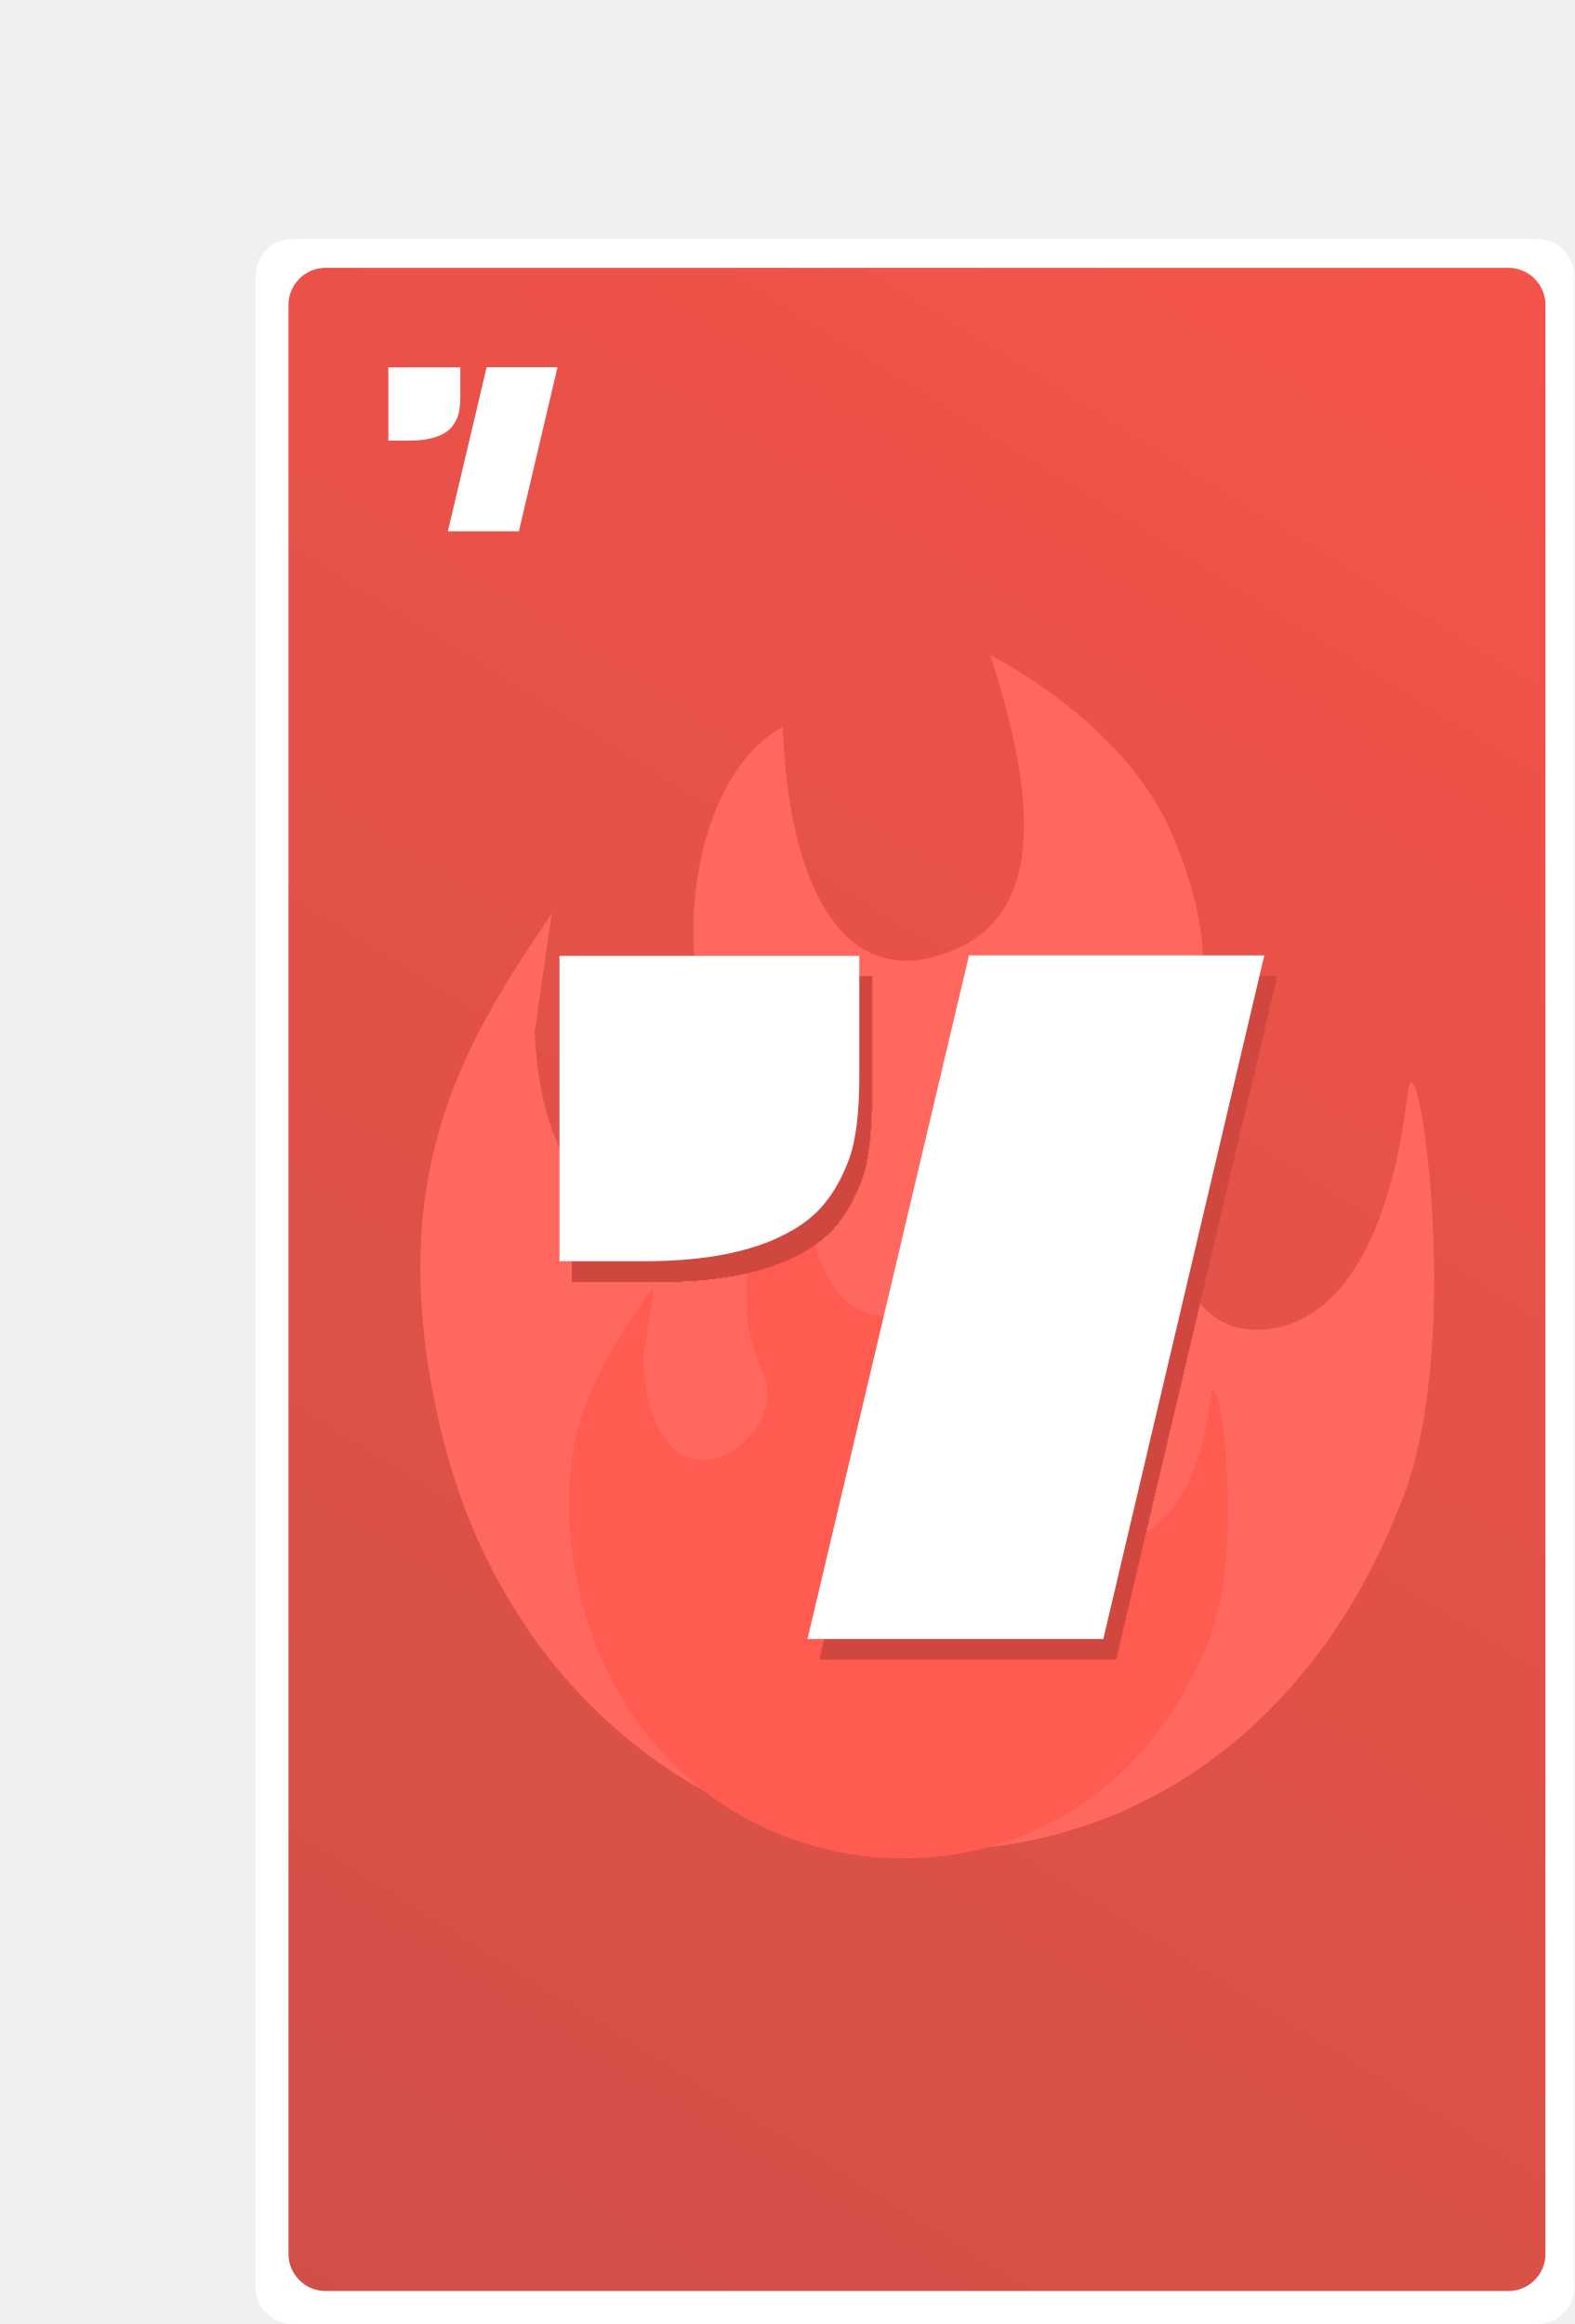
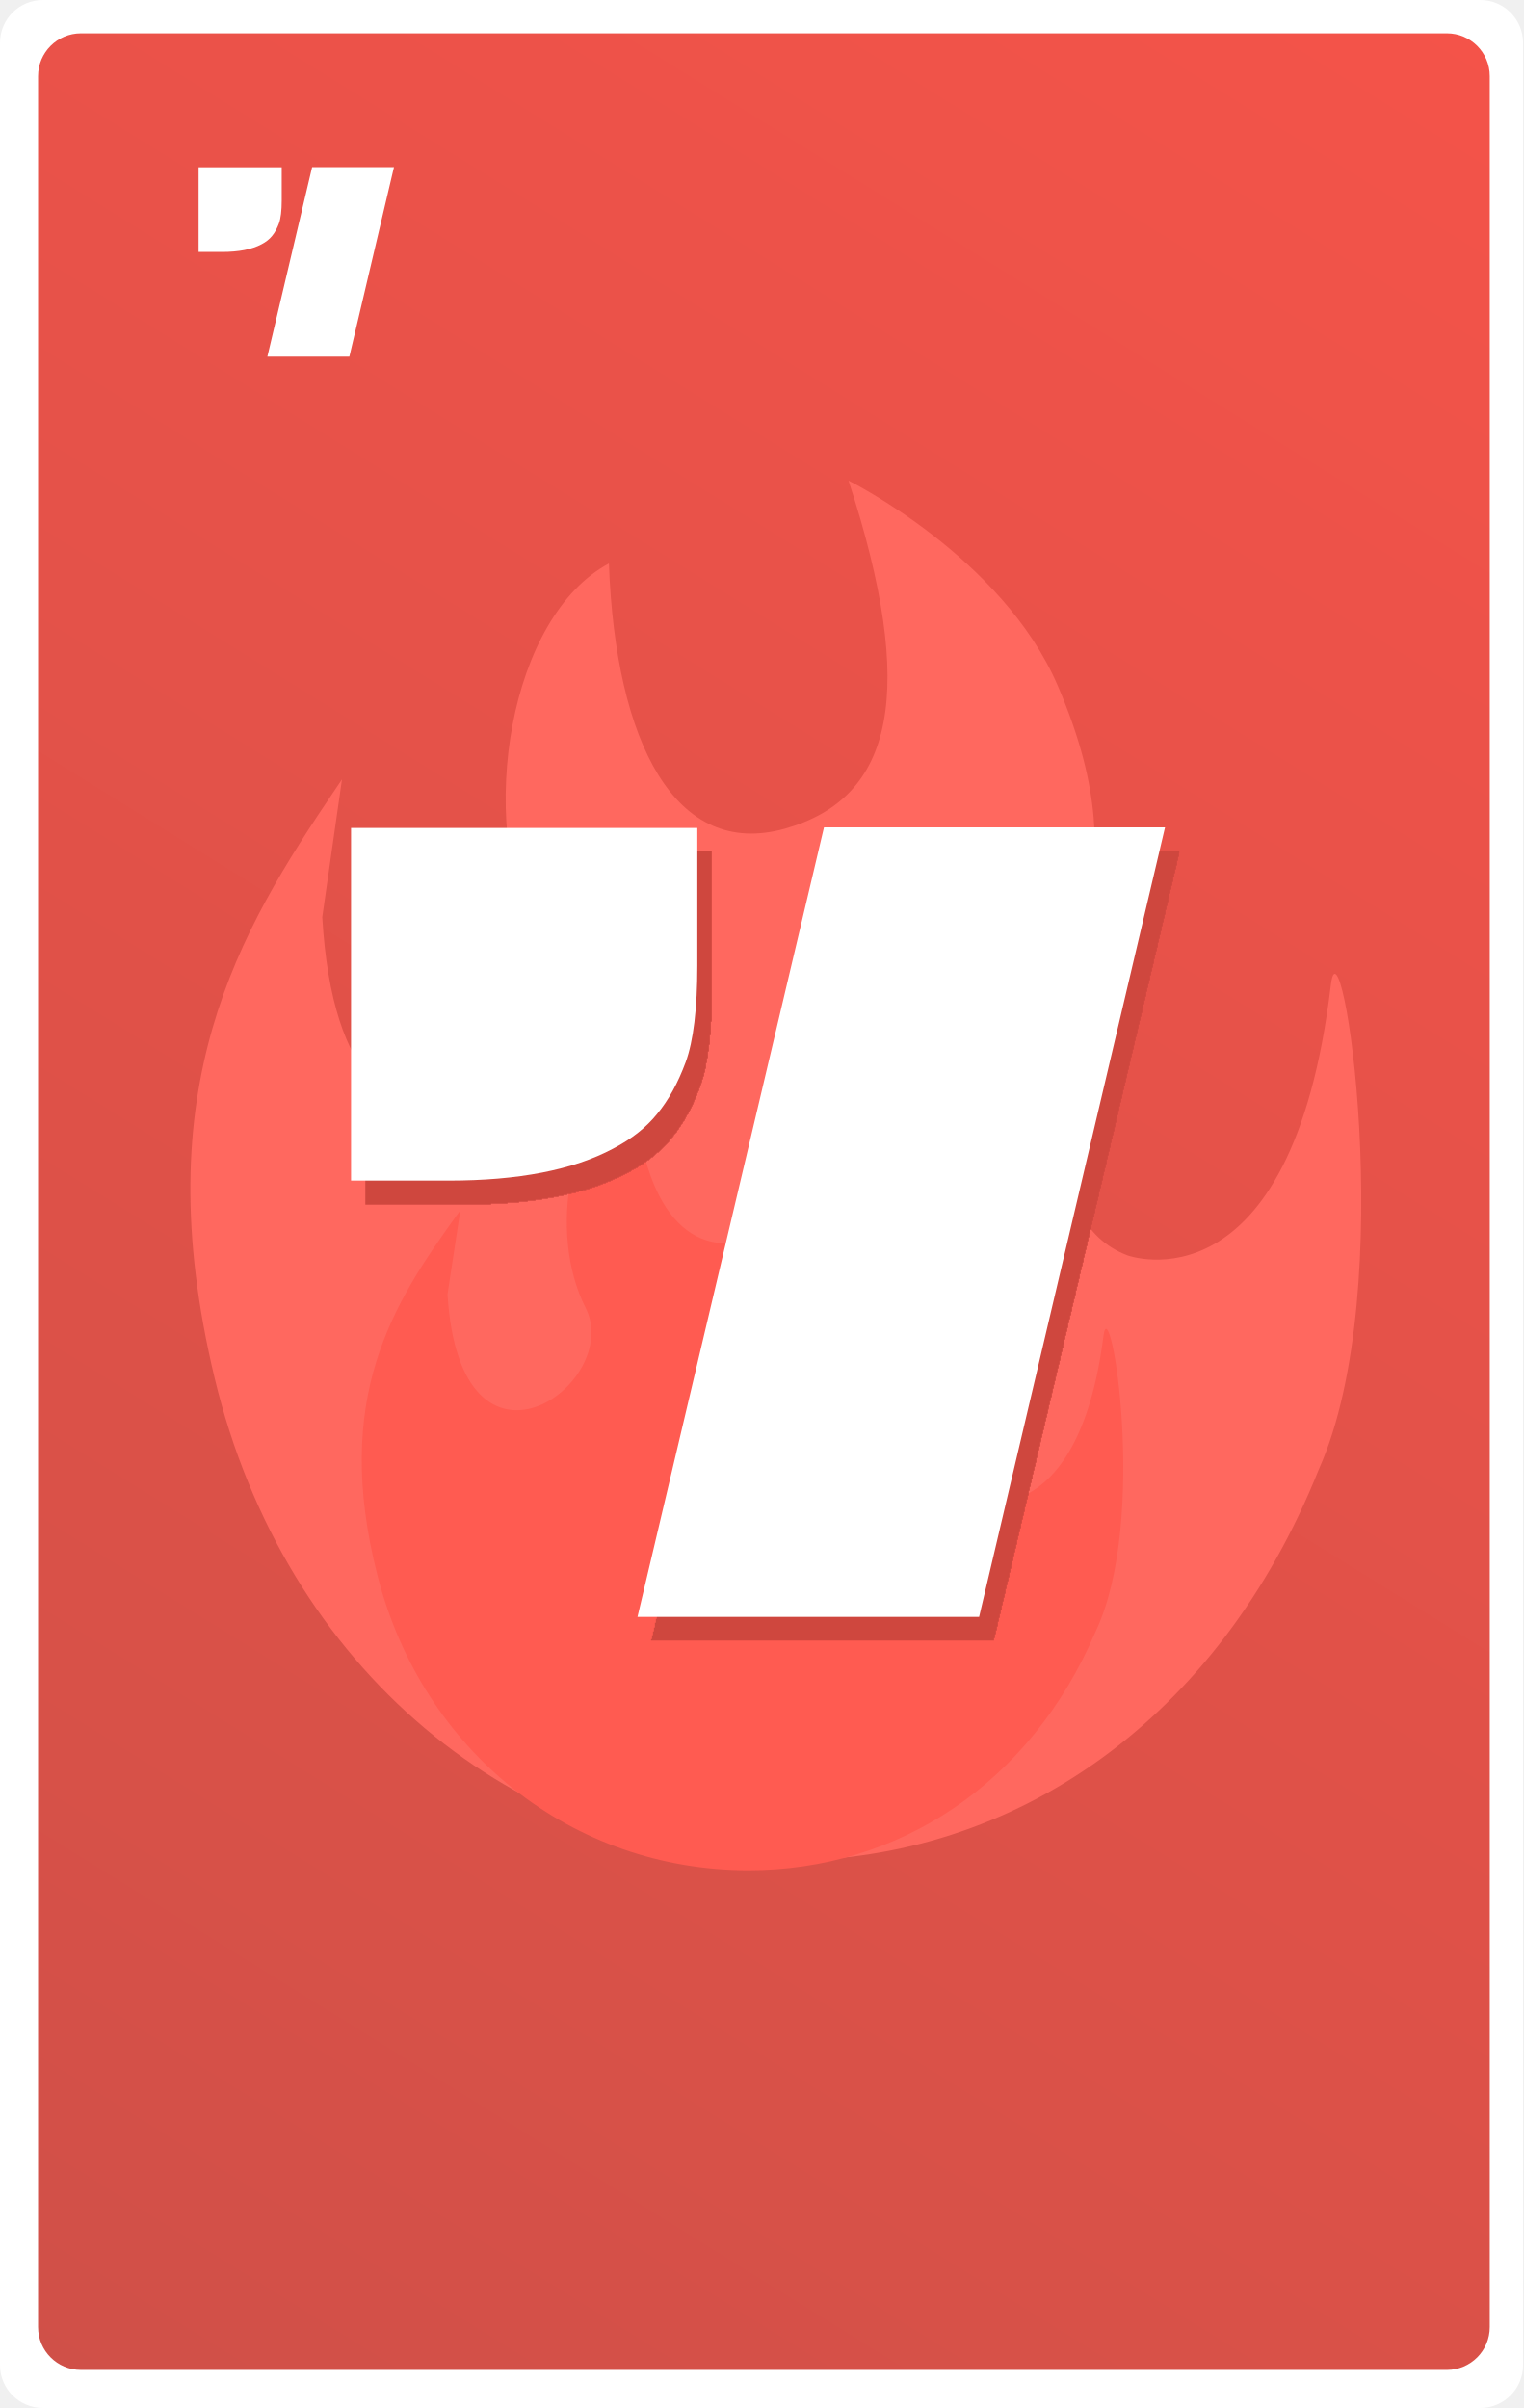
- <svg xmlns="http://www.w3.org/2000/svg" width="382" height="564" viewBox="0 0 382 564" fill="none">
-   <rect x="62" y="58" width="320" height="506" rx="9" fill="white" />
-   <rect x="70" y="65" width="305" height="491" rx="9" fill="url(#paint0_linear)" />
-   <path d="M118.078 89.127H135.275L125.9 128.941H108.674L118.078 89.127ZM94.231 89.156H111.691V96.1C111.691 98.268 111.496 99.889 111.105 100.963C110.715 102.018 110.236 102.887 109.67 103.57C109.123 104.254 108.381 104.84 107.443 105.328C105.432 106.402 102.668 106.939 99.152 106.939H94.231V89.156Z" fill="white" />
-   <path fill-rule="evenodd" clip-rule="evenodd" d="M339.06 366.828C318.03 419.347 275.314 449 226.897 449C170.331 449 121.744 408.629 107.086 347.536C92.428 286.443 112.103 253.945 132.487 223.798C132.939 223.129 133.394 222.456 133.852 221.777L129.71 250.716C133.852 321.812 186.748 281.441 174.32 255.361C161.893 229.28 169.22 187.462 189.934 176.404C191.324 214.214 203.954 238.569 226.897 232.138C249.839 225.707 254.775 203.422 240.28 159C240.28 159 272.605 174.975 284.253 202.128C293.942 224.711 292.363 237.655 291.008 248.773C290.734 251.022 290.468 253.196 290.308 255.361C290.126 257.801 289.474 261.386 288.698 265.655C285.385 283.883 279.805 314.576 298.911 321.812C298.911 321.812 333.325 334.317 341.61 265.007C343.665 247.808 356.302 328.243 339.06 366.828Z" fill="#FF685F" />
-   <path fill-rule="evenodd" clip-rule="evenodd" d="M292.186 400.847C278.507 432.901 250.725 451 219.234 451C182.443 451 150.841 426.36 141.308 389.072C131.775 351.784 144.571 331.949 157.829 313.549C158.123 313.141 158.419 312.73 158.717 312.316L156.023 329.978C158.717 373.372 193.12 348.731 185.038 332.813C176.955 316.895 181.72 291.371 195.193 284.623C196.097 307.699 204.312 322.564 219.234 318.639C234.156 314.714 237.366 301.113 227.938 274C227.938 274 248.962 283.75 256.539 300.323C262.84 314.106 261.814 322.007 260.932 328.792C260.753 330.165 260.581 331.492 260.476 332.813C260.358 334.303 259.935 336.491 259.43 339.096C257.275 350.222 253.646 368.955 266.072 373.372C266.072 373.372 288.455 381.004 293.844 338.701C295.181 328.204 303.4 377.297 292.186 400.847Z" fill="#FF5B51" />
+ <svg xmlns="http://www.w3.org/2000/svg" width="320" height="506" viewBox="0 0 320 506" fill="none">
+   <rect width="320" height="506" rx="9" fill="white" />
+   <rect x="8" y="7" width="305" height="491" rx="9" fill="url(#paint0_linear)" />
+   <path d="M65.578 35.127H82.775L73.4 74.941H56.174L65.578 35.127ZM41.73 35.156H59.191V42.1C59.191 44.268 58.996 45.889 58.605 46.963C58.215 48.018 57.736 48.887 57.17 49.57C56.623 50.254 55.881 50.84 54.943 51.328C52.932 52.402 50.168 52.94 46.652 52.94H41.73V35.156Z" fill="white" />
+   <path fill-rule="evenodd" clip-rule="evenodd" d="M277.06 308.828C256.03 361.347 213.314 391 164.897 391C108.331 391 59.744 350.629 45.086 289.536C30.428 228.443 50.103 195.945 70.487 165.798C70.939 165.129 71.394 164.456 71.852 163.777L67.71 192.716C71.852 263.812 124.748 223.441 112.32 197.361C99.893 171.28 107.22 129.462 127.934 118.404C129.324 156.214 141.954 180.569 164.897 174.138C187.839 167.707 192.775 145.422 178.28 101C178.28 101 210.605 116.975 222.253 144.128C231.942 166.711 230.363 179.655 229.008 190.773C228.734 193.022 228.468 195.196 228.308 197.361C228.126 199.801 227.474 203.386 226.698 207.655C223.385 225.883 217.805 256.576 236.911 263.812C236.911 263.812 271.325 276.317 279.61 207.007C281.665 189.808 294.302 270.243 277.06 308.828Z" fill="#FF685F" />
+   <path fill-rule="evenodd" clip-rule="evenodd" d="M230.186 342.847C216.507 374.901 188.725 393 157.234 393C120.443 393 88.841 368.36 79.308 331.072C69.775 293.784 82.571 273.949 95.829 255.549C96.123 255.141 96.419 254.73 96.717 254.316L94.023 271.978C96.717 315.372 131.12 290.731 123.038 274.813C114.955 258.895 119.72 233.371 133.193 226.623C134.097 249.699 142.312 264.564 157.234 260.639C172.156 256.714 175.366 243.113 165.938 216C165.938 216 186.962 225.75 194.539 242.323C200.84 256.106 199.814 264.007 198.932 270.792C198.754 272.165 198.581 273.492 198.476 274.813C198.358 276.303 197.935 278.491 197.43 281.096C195.275 292.222 191.646 310.955 204.072 315.372C204.072 315.372 226.455 323.004 231.844 280.701C233.181 270.204 241.4 319.297 230.186 342.847Z" fill="#FF5B51" />
  <g filter="url(#filter0_d)">
-     <path d="M235.122 231.862H306.777L267.715 397.756H195.938L235.122 231.862ZM135.757 231.984H208.511V260.915C208.511 269.948 207.697 276.703 206.069 281.179C204.442 285.573 202.448 289.195 200.088 292.043C197.809 294.891 194.717 297.333 190.811 299.367C182.428 303.843 170.913 306.081 156.265 306.081H135.757V231.984Z" fill="white" />
+     <path d="M173.122 173.862H244.777L205.715 339.756H133.938L173.122 173.862ZM73.757 173.984H146.511V202.915C146.511 211.948 145.697 218.703 144.069 223.179C142.442 227.573 140.448 231.195 138.088 234.043C135.809 236.891 132.717 239.333 128.811 241.367C120.428 245.843 108.913 248.081 94.265 248.081H73.757V173.984Z" fill="white" />
  </g>
  <defs>
-     <filter id="filter0_d" x="135.757" y="231.862" width="174.021" height="170.894" filterUnits="userSpaceOnUse" color-interpolation-filters="sRGB">
+     <filter id="filter0_d" x="73.757" y="173.862" width="174.021" height="170.894" filterUnits="userSpaceOnUse" color-interpolation-filters="sRGB">
      <feFlood flood-opacity="0" result="BackgroundImageFix" />
      <feColorMatrix in="SourceAlpha" type="matrix" values="0 0 0 0 0 0 0 0 0 0 0 0 0 0 0 0 0 0 127 0" />
      <feOffset dx="3" dy="5" />
      <feColorMatrix type="matrix" values="0 0 0 0 0.812 0 0 0 0 0.277 0 0 0 0 0.244 0 0 0 1 0" />
      <feBlend mode="normal" in2="BackgroundImageFix" result="effect1_dropShadow" />
      <feBlend mode="normal" in="SourceGraphic" in2="effect1_dropShadow" result="shape" />
    </filter>
-     <linearGradient id="paint0_linear" x1="375" y1="65" x2="70" y2="556" gradientUnits="userSpaceOnUse">
+     <linearGradient id="paint0_linear" x1="313" y1="7" x2="8" y2="498" gradientUnits="userSpaceOnUse">
      <stop stop-color="#F45349" />
      <stop offset="1" stop-color="#D05048" />
    </linearGradient>
  </defs>
</svg>
